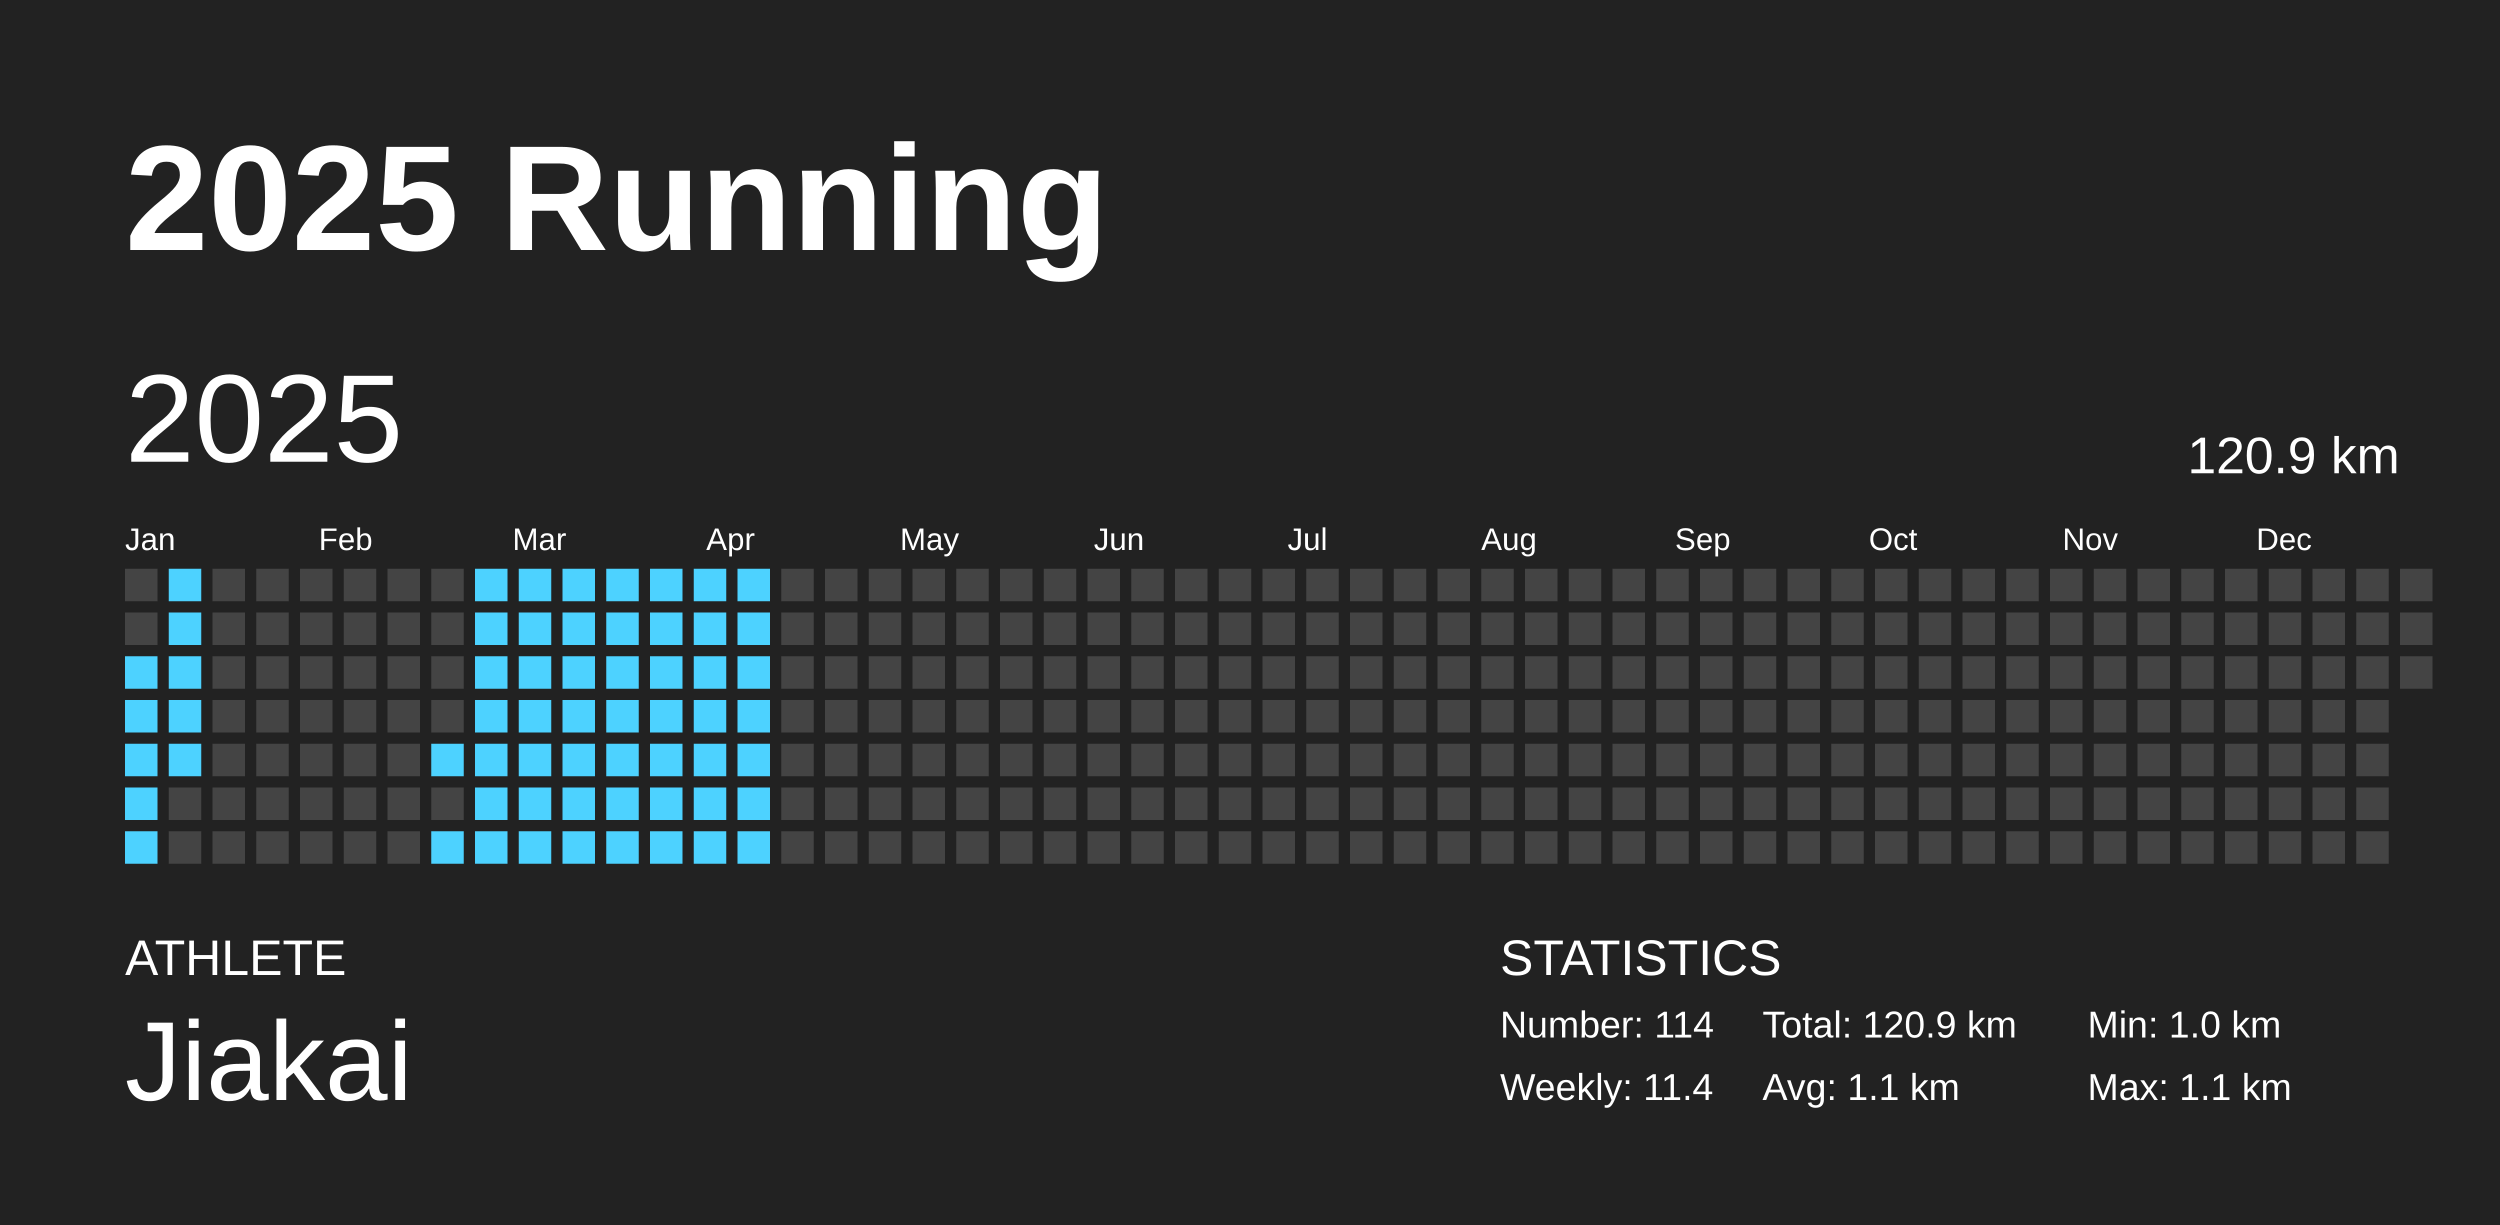
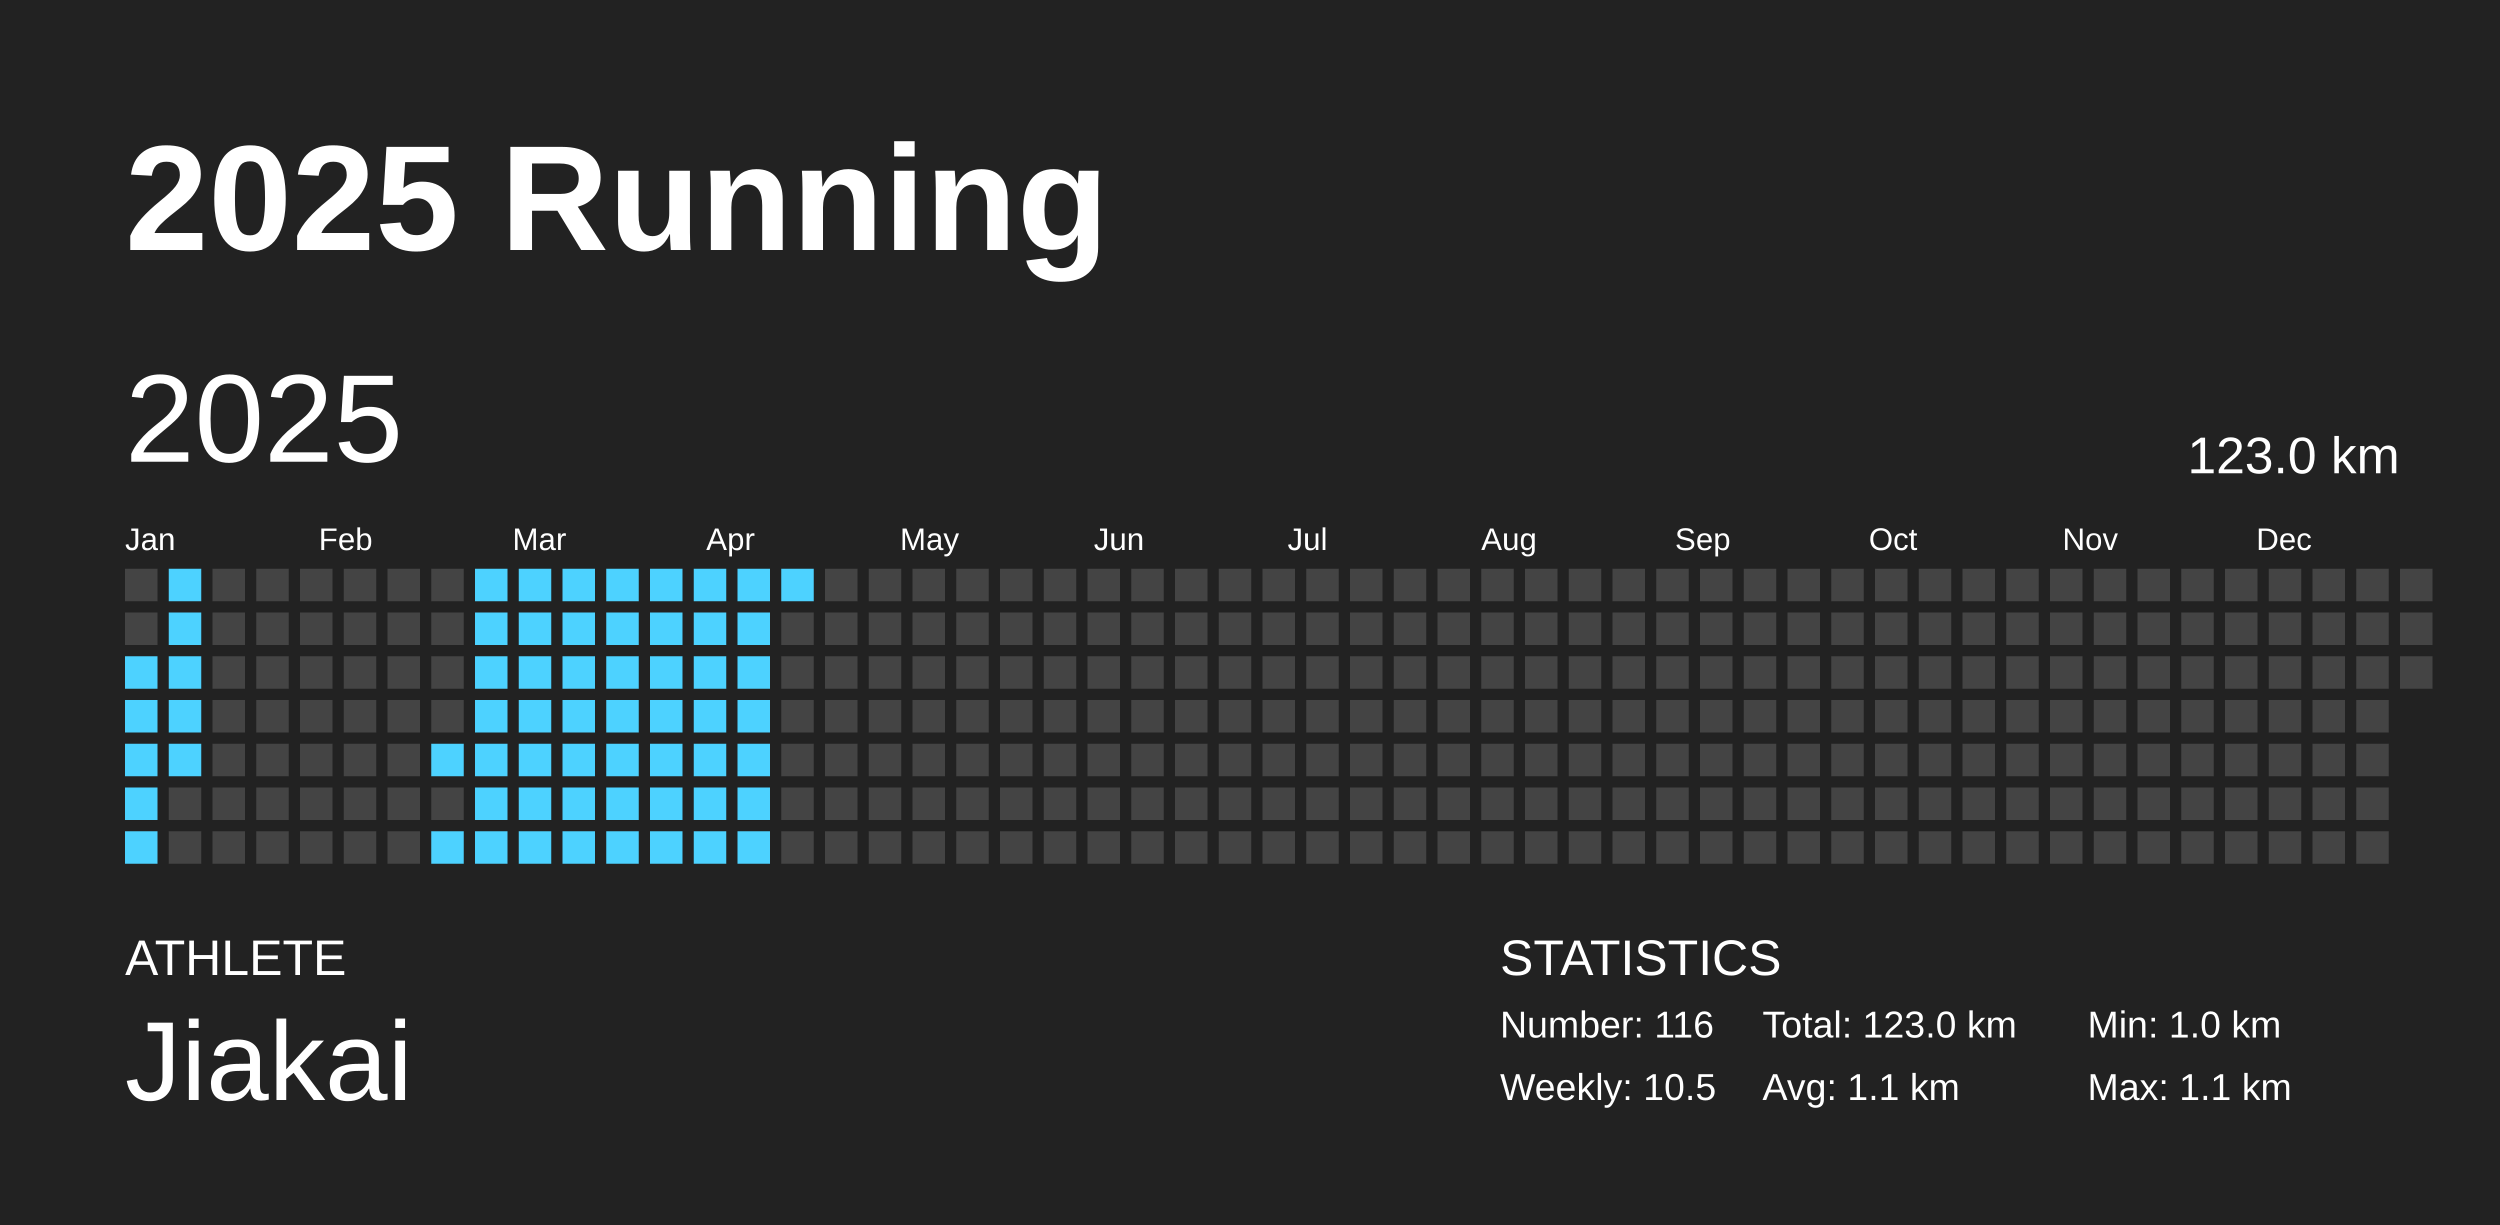
<svg xmlns="http://www.w3.org/2000/svg" baseProfile="full" height="98mm" version="1.1" viewBox="0,0,200,98" width="200mm">
  <defs />
  <rect fill="#222222" height="98" width="200" x="0" y="0" />
  <text fill="#FFFFFF" style="font-size:12px; font-family:Arial; font-weight:bold;" x="10" y="20">2025 Running</text>
  <text fill="#FFFFFF" style="font-size:4px; font-family:Arial" x="10" y="78">ATHLETE</text>
  <text fill="#FFFFFF" style="font-size:9px; font-family:Arial" x="10" y="88">Jiakai</text>
  <text fill="#FFFFFF" style="font-size:4px; font-family:Arial" x="120" y="78">STATISTICS</text>
-   <text fill="#FFFFFF" style="font-size:3px; font-family:Arial" x="120" y="83">Number: 114</text>
-   <text fill="#FFFFFF" style="font-size:3px; font-family:Arial" x="120" y="88">Weekly: 11.4</text>
-   <text fill="#FFFFFF" style="font-size:3px; font-family:Arial" x="141" y="83">Total: 120.9 km</text>
+   <text fill="#FFFFFF" style="font-size:3px; font-family:Arial" x="120" y="83">Number: 116</text>
+   <text fill="#FFFFFF" style="font-size:3px; font-family:Arial" x="120" y="88">Weekly: 10.5</text>
+   <text fill="#FFFFFF" style="font-size:3px; font-family:Arial" x="141" y="83">Total: 123.0 km</text>
  <text fill="#FFFFFF" style="font-size:3px; font-family:Arial" x="141" y="88">Avg: 1.1 km</text>
  <text fill="#FFFFFF" style="font-size:3px; font-family:Arial" x="167" y="83">Min: 1.0 km</text>
  <text fill="#FFFFFF" style="font-size:3px; font-family:Arial" x="167" y="88">Max: 1.1 km</text>
  <text dominant-baseline="hanging" fill="#FFFFFF" style="font-size:10.0px; font-family:Arial;" x="10" y="30">2025</text>
-   <text dominant-baseline="hanging" fill="#FFFFFF" style="font-size:4.125px; font-family:Arial;" x="175" y="35">120.9 km</text>
+   <text dominant-baseline="hanging" fill="#FFFFFF" style="font-size:4.125px; font-family:Arial;" x="175" y="35">123.0 km</text>
  <text fill="#FFFFFF" style="font-size:2.5px; font-family:Arial" x="10.0" y="44">Jan</text>
  <text fill="#FFFFFF" style="font-size:2.5px; font-family:Arial" x="25.5" y="44">Feb</text>
  <text fill="#FFFFFF" style="font-size:2.5px; font-family:Arial" x="41.0" y="44">Mar</text>
  <text fill="#FFFFFF" style="font-size:2.5px; font-family:Arial" x="56.5" y="44">Apr</text>
  <text fill="#FFFFFF" style="font-size:2.5px; font-family:Arial" x="72.0" y="44">May</text>
  <text fill="#FFFFFF" style="font-size:2.5px; font-family:Arial" x="87.5" y="44">Jun</text>
  <text fill="#FFFFFF" style="font-size:2.5px; font-family:Arial" x="103.0" y="44">Jul</text>
  <text fill="#FFFFFF" style="font-size:2.5px; font-family:Arial" x="118.5" y="44">Aug</text>
  <text fill="#FFFFFF" style="font-size:2.5px; font-family:Arial" x="134.0" y="44">Sep</text>
  <text fill="#FFFFFF" style="font-size:2.5px; font-family:Arial" x="149.5" y="44">Oct</text>
  <text fill="#FFFFFF" style="font-size:2.5px; font-family:Arial" x="165.0" y="44">Nov</text>
  <text fill="#FFFFFF" style="font-size:2.5px; font-family:Arial" x="180.5" y="44">Dec</text>
  <rect fill="#444444" height="2.6" width="2.6" x="10.0" y="45.5" />
  <rect fill="#444444" height="2.6" width="2.6" x="10.0" y="49.0" />
  <rect fill="#4dd2ff" height="2.6" width="2.6" x="10.0" y="52.5" />
  <rect fill="#4dd2ff" height="2.6" width="2.6" x="10.0" y="56.0" />
  <rect fill="#4dd2ff" height="2.6" width="2.6" x="10.0" y="59.5" />
  <rect fill="#4dd2ff" height="2.6" width="2.6" x="10.0" y="63.0" />
  <rect fill="#4dd2ff" height="2.6" width="2.6" x="10.0" y="66.5" />
  <rect fill="#4dd2ff" height="2.6" width="2.6" x="13.5" y="45.5" />
  <rect fill="#4dd2ff" height="2.6" width="2.6" x="13.5" y="49.0" />
  <rect fill="#4dd2ff" height="2.6" width="2.6" x="13.5" y="52.5" />
  <rect fill="#4dd2ff" height="2.6" width="2.6" x="13.5" y="56.0" />
  <rect fill="#4dd2ff" height="2.6" width="2.6" x="13.5" y="59.5" />
  <rect fill="#444444" height="2.6" width="2.6" x="13.5" y="63.0" />
  <rect fill="#444444" height="2.6" width="2.6" x="13.5" y="66.5" />
  <rect fill="#444444" height="2.6" width="2.6" x="17.0" y="45.5" />
  <rect fill="#444444" height="2.6" width="2.6" x="17.0" y="49.0" />
  <rect fill="#444444" height="2.6" width="2.6" x="17.0" y="52.5" />
  <rect fill="#444444" height="2.6" width="2.6" x="17.0" y="56.0" />
  <rect fill="#444444" height="2.6" width="2.6" x="17.0" y="59.5" />
  <rect fill="#444444" height="2.6" width="2.6" x="17.0" y="63.0" />
  <rect fill="#444444" height="2.6" width="2.6" x="17.0" y="66.5" />
  <rect fill="#444444" height="2.6" width="2.6" x="20.5" y="45.5" />
  <rect fill="#444444" height="2.6" width="2.6" x="20.5" y="49.0" />
  <rect fill="#444444" height="2.6" width="2.6" x="20.5" y="52.5" />
  <rect fill="#444444" height="2.6" width="2.6" x="20.5" y="56.0" />
  <rect fill="#444444" height="2.6" width="2.6" x="20.5" y="59.5" />
  <rect fill="#444444" height="2.6" width="2.6" x="20.5" y="63.0" />
  <rect fill="#444444" height="2.6" width="2.6" x="20.5" y="66.5" />
  <rect fill="#444444" height="2.6" width="2.6" x="24.0" y="45.5" />
  <rect fill="#444444" height="2.6" width="2.6" x="24.0" y="49.0" />
  <rect fill="#444444" height="2.6" width="2.6" x="24.0" y="52.5" />
  <rect fill="#444444" height="2.6" width="2.6" x="24.0" y="56.0" />
  <rect fill="#444444" height="2.6" width="2.6" x="24.0" y="59.5" />
  <rect fill="#444444" height="2.6" width="2.6" x="24.0" y="63.0" />
  <rect fill="#444444" height="2.6" width="2.6" x="24.0" y="66.5" />
  <rect fill="#444444" height="2.6" width="2.6" x="27.5" y="45.5" />
  <rect fill="#444444" height="2.6" width="2.6" x="27.5" y="49.0" />
  <rect fill="#444444" height="2.6" width="2.6" x="27.5" y="52.5" />
  <rect fill="#444444" height="2.6" width="2.6" x="27.5" y="56.0" />
  <rect fill="#444444" height="2.6" width="2.6" x="27.5" y="59.5" />
  <rect fill="#444444" height="2.6" width="2.6" x="27.5" y="63.0" />
  <rect fill="#444444" height="2.6" width="2.6" x="27.5" y="66.5" />
  <rect fill="#444444" height="2.6" width="2.6" x="31.0" y="45.5" />
  <rect fill="#444444" height="2.6" width="2.6" x="31.0" y="49.0" />
  <rect fill="#444444" height="2.6" width="2.6" x="31.0" y="52.5" />
  <rect fill="#444444" height="2.6" width="2.6" x="31.0" y="56.0" />
  <rect fill="#444444" height="2.6" width="2.6" x="31.0" y="59.5" />
  <rect fill="#444444" height="2.6" width="2.6" x="31.0" y="63.0" />
  <rect fill="#444444" height="2.6" width="2.6" x="31.0" y="66.5" />
  <rect fill="#444444" height="2.6" width="2.6" x="34.5" y="45.5" />
  <rect fill="#444444" height="2.6" width="2.6" x="34.5" y="49.0" />
  <rect fill="#444444" height="2.6" width="2.6" x="34.5" y="52.5" />
  <rect fill="#444444" height="2.6" width="2.6" x="34.5" y="56.0" />
  <rect fill="#4dd2ff" height="2.6" width="2.6" x="34.5" y="59.5" />
  <rect fill="#444444" height="2.6" width="2.6" x="34.5" y="63.0" />
  <rect fill="#4dd2ff" height="2.6" width="2.6" x="34.5" y="66.5" />
  <rect fill="#4dd2ff" height="2.6" width="2.6" x="38.0" y="45.5" />
  <rect fill="#4dd2ff" height="2.6" width="2.6" x="38.0" y="49.0" />
  <rect fill="#4dd2ff" height="2.6" width="2.6" x="38.0" y="52.5" />
  <rect fill="#4dd2ff" height="2.6" width="2.6" x="38.0" y="56.0" />
  <rect fill="#4dd2ff" height="2.6" width="2.6" x="38.0" y="59.5" />
  <rect fill="#4dd2ff" height="2.6" width="2.6" x="38.0" y="63.0" />
  <rect fill="#4dd2ff" height="2.6" width="2.6" x="38.0" y="66.5" />
  <rect fill="#4dd2ff" height="2.6" width="2.6" x="41.5" y="45.5" />
  <rect fill="#4dd2ff" height="2.6" width="2.6" x="41.5" y="49.0" />
  <rect fill="#4dd2ff" height="2.6" width="2.6" x="41.5" y="52.5" />
  <rect fill="#4dd2ff" height="2.6" width="2.6" x="41.5" y="56.0" />
  <rect fill="#4dd2ff" height="2.6" width="2.6" x="41.5" y="59.5" />
  <rect fill="#4dd2ff" height="2.6" width="2.6" x="41.5" y="63.0" />
  <rect fill="#4dd2ff" height="2.6" width="2.6" x="41.5" y="66.5" />
  <rect fill="#4dd2ff" height="2.6" width="2.6" x="45.0" y="45.5" />
  <rect fill="#4dd2ff" height="2.6" width="2.6" x="45.0" y="49.0" />
  <rect fill="#4dd2ff" height="2.6" width="2.6" x="45.0" y="52.5" />
  <rect fill="#4dd2ff" height="2.6" width="2.6" x="45.0" y="56.0" />
  <rect fill="#4dd2ff" height="2.6" width="2.6" x="45.0" y="59.5" />
  <rect fill="#4dd2ff" height="2.6" width="2.6" x="45.0" y="63.0" />
  <rect fill="#4dd2ff" height="2.6" width="2.6" x="45.0" y="66.5" />
  <rect fill="#4dd2ff" height="2.6" width="2.6" x="48.5" y="45.5" />
  <rect fill="#4dd2ff" height="2.6" width="2.6" x="48.5" y="49.0" />
  <rect fill="#4dd2ff" height="2.6" width="2.6" x="48.5" y="52.5" />
  <rect fill="#4dd2ff" height="2.6" width="2.6" x="48.5" y="56.0" />
  <rect fill="#4dd2ff" height="2.6" width="2.6" x="48.5" y="59.5" />
  <rect fill="#4dd2ff" height="2.6" width="2.6" x="48.5" y="63.0" />
  <rect fill="#4dd2ff" height="2.6" width="2.6" x="48.5" y="66.5" />
  <rect fill="#4dd2ff" height="2.6" width="2.6" x="52.0" y="45.5" />
  <rect fill="#4dd2ff" height="2.6" width="2.6" x="52.0" y="49.0" />
  <rect fill="#4dd2ff" height="2.6" width="2.6" x="52.0" y="52.5" />
  <rect fill="#4dd2ff" height="2.6" width="2.6" x="52.0" y="56.0" />
  <rect fill="#4dd2ff" height="2.6" width="2.6" x="52.0" y="59.5" />
  <rect fill="#4dd2ff" height="2.6" width="2.6" x="52.0" y="63.0" />
  <rect fill="#4dd2ff" height="2.6" width="2.6" x="52.0" y="66.5" />
  <rect fill="#4dd2ff" height="2.6" width="2.6" x="55.5" y="45.5" />
  <rect fill="#4dd2ff" height="2.6" width="2.6" x="55.5" y="49.0" />
  <rect fill="#4dd2ff" height="2.6" width="2.6" x="55.5" y="52.5" />
  <rect fill="#4dd2ff" height="2.6" width="2.6" x="55.5" y="56.0" />
  <rect fill="#4dd2ff" height="2.6" width="2.6" x="55.5" y="59.5" />
  <rect fill="#4dd2ff" height="2.6" width="2.6" x="55.5" y="63.0" />
  <rect fill="#4dd2ff" height="2.6" width="2.6" x="55.5" y="66.5" />
  <rect fill="#4dd2ff" height="2.6" width="2.6" x="59.0" y="45.5" />
  <rect fill="#4dd2ff" height="2.6" width="2.6" x="59.0" y="49.0" />
  <rect fill="#4dd2ff" height="2.6" width="2.6" x="59.0" y="52.5" />
  <rect fill="#4dd2ff" height="2.6" width="2.6" x="59.0" y="56.0" />
  <rect fill="#4dd2ff" height="2.6" width="2.6" x="59.0" y="59.5" />
  <rect fill="#4dd2ff" height="2.6" width="2.6" x="59.0" y="63.0" />
  <rect fill="#4dd2ff" height="2.6" width="2.6" x="59.0" y="66.5" />
-   <rect fill="#444444" height="2.6" width="2.6" x="62.5" y="45.5" />
+   <rect fill="#4dd2ff" height="2.6" width="2.6" x="62.5" y="45.5" />
  <rect fill="#444444" height="2.6" width="2.6" x="62.5" y="49.0" />
  <rect fill="#444444" height="2.6" width="2.6" x="62.5" y="52.5" />
  <rect fill="#444444" height="2.6" width="2.6" x="62.5" y="56.0" />
  <rect fill="#444444" height="2.6" width="2.6" x="62.5" y="59.5" />
  <rect fill="#444444" height="2.6" width="2.6" x="62.5" y="63.0" />
  <rect fill="#444444" height="2.6" width="2.6" x="62.5" y="66.5" />
  <rect fill="#444444" height="2.6" width="2.6" x="66.0" y="45.5" />
  <rect fill="#444444" height="2.6" width="2.6" x="66.0" y="49.0" />
  <rect fill="#444444" height="2.6" width="2.6" x="66.0" y="52.5" />
  <rect fill="#444444" height="2.6" width="2.6" x="66.0" y="56.0" />
  <rect fill="#444444" height="2.6" width="2.6" x="66.0" y="59.5" />
  <rect fill="#444444" height="2.6" width="2.6" x="66.0" y="63.0" />
  <rect fill="#444444" height="2.6" width="2.6" x="66.0" y="66.5" />
  <rect fill="#444444" height="2.6" width="2.6" x="69.5" y="45.5" />
  <rect fill="#444444" height="2.6" width="2.6" x="69.5" y="49.0" />
  <rect fill="#444444" height="2.6" width="2.6" x="69.5" y="52.5" />
  <rect fill="#444444" height="2.6" width="2.6" x="69.5" y="56.0" />
  <rect fill="#444444" height="2.6" width="2.6" x="69.5" y="59.5" />
  <rect fill="#444444" height="2.6" width="2.6" x="69.5" y="63.0" />
  <rect fill="#444444" height="2.6" width="2.6" x="69.5" y="66.5" />
  <rect fill="#444444" height="2.6" width="2.6" x="73.0" y="45.5" />
  <rect fill="#444444" height="2.6" width="2.6" x="73.0" y="49.0" />
  <rect fill="#444444" height="2.6" width="2.6" x="73.0" y="52.5" />
  <rect fill="#444444" height="2.6" width="2.6" x="73.0" y="56.0" />
  <rect fill="#444444" height="2.6" width="2.6" x="73.0" y="59.5" />
  <rect fill="#444444" height="2.6" width="2.6" x="73.0" y="63.0" />
  <rect fill="#444444" height="2.6" width="2.6" x="73.0" y="66.5" />
  <rect fill="#444444" height="2.6" width="2.6" x="76.5" y="45.5" />
  <rect fill="#444444" height="2.6" width="2.6" x="76.5" y="49.0" />
  <rect fill="#444444" height="2.6" width="2.6" x="76.5" y="52.5" />
  <rect fill="#444444" height="2.6" width="2.6" x="76.5" y="56.0" />
  <rect fill="#444444" height="2.6" width="2.6" x="76.5" y="59.5" />
  <rect fill="#444444" height="2.6" width="2.6" x="76.5" y="63.0" />
  <rect fill="#444444" height="2.6" width="2.6" x="76.5" y="66.5" />
  <rect fill="#444444" height="2.6" width="2.6" x="80.0" y="45.5" />
  <rect fill="#444444" height="2.6" width="2.6" x="80.0" y="49.0" />
  <rect fill="#444444" height="2.6" width="2.6" x="80.0" y="52.5" />
  <rect fill="#444444" height="2.6" width="2.6" x="80.0" y="56.0" />
  <rect fill="#444444" height="2.6" width="2.6" x="80.0" y="59.5" />
  <rect fill="#444444" height="2.6" width="2.6" x="80.0" y="63.0" />
  <rect fill="#444444" height="2.6" width="2.6" x="80.0" y="66.5" />
  <rect fill="#444444" height="2.6" width="2.6" x="83.5" y="45.5" />
  <rect fill="#444444" height="2.6" width="2.6" x="83.5" y="49.0" />
  <rect fill="#444444" height="2.6" width="2.6" x="83.5" y="52.5" />
  <rect fill="#444444" height="2.6" width="2.6" x="83.5" y="56.0" />
  <rect fill="#444444" height="2.6" width="2.6" x="83.5" y="59.5" />
  <rect fill="#444444" height="2.6" width="2.6" x="83.5" y="63.0" />
  <rect fill="#444444" height="2.6" width="2.6" x="83.5" y="66.5" />
  <rect fill="#444444" height="2.6" width="2.6" x="87.0" y="45.5" />
  <rect fill="#444444" height="2.6" width="2.6" x="87.0" y="49.0" />
  <rect fill="#444444" height="2.6" width="2.6" x="87.0" y="52.5" />
  <rect fill="#444444" height="2.6" width="2.6" x="87.0" y="56.0" />
  <rect fill="#444444" height="2.6" width="2.6" x="87.0" y="59.5" />
  <rect fill="#444444" height="2.6" width="2.6" x="87.0" y="63.0" />
  <rect fill="#444444" height="2.6" width="2.6" x="87.0" y="66.5" />
  <rect fill="#444444" height="2.6" width="2.6" x="90.5" y="45.5" />
  <rect fill="#444444" height="2.6" width="2.6" x="90.5" y="49.0" />
  <rect fill="#444444" height="2.6" width="2.6" x="90.5" y="52.5" />
  <rect fill="#444444" height="2.6" width="2.6" x="90.5" y="56.0" />
  <rect fill="#444444" height="2.6" width="2.6" x="90.5" y="59.5" />
  <rect fill="#444444" height="2.6" width="2.6" x="90.5" y="63.0" />
  <rect fill="#444444" height="2.6" width="2.6" x="90.5" y="66.5" />
  <rect fill="#444444" height="2.6" width="2.6" x="94.0" y="45.5" />
  <rect fill="#444444" height="2.6" width="2.6" x="94.0" y="49.0" />
  <rect fill="#444444" height="2.6" width="2.6" x="94.0" y="52.5" />
  <rect fill="#444444" height="2.6" width="2.6" x="94.0" y="56.0" />
  <rect fill="#444444" height="2.6" width="2.6" x="94.0" y="59.5" />
  <rect fill="#444444" height="2.6" width="2.6" x="94.0" y="63.0" />
  <rect fill="#444444" height="2.6" width="2.6" x="94.0" y="66.5" />
  <rect fill="#444444" height="2.6" width="2.6" x="97.5" y="45.5" />
  <rect fill="#444444" height="2.6" width="2.6" x="97.5" y="49.0" />
  <rect fill="#444444" height="2.6" width="2.6" x="97.5" y="52.5" />
  <rect fill="#444444" height="2.6" width="2.6" x="97.5" y="56.0" />
  <rect fill="#444444" height="2.6" width="2.6" x="97.5" y="59.5" />
  <rect fill="#444444" height="2.6" width="2.6" x="97.5" y="63.0" />
  <rect fill="#444444" height="2.6" width="2.6" x="97.5" y="66.5" />
  <rect fill="#444444" height="2.6" width="2.6" x="101.0" y="45.5" />
  <rect fill="#444444" height="2.6" width="2.6" x="101.0" y="49.0" />
  <rect fill="#444444" height="2.6" width="2.6" x="101.0" y="52.5" />
  <rect fill="#444444" height="2.6" width="2.6" x="101.0" y="56.0" />
  <rect fill="#444444" height="2.6" width="2.6" x="101.0" y="59.5" />
  <rect fill="#444444" height="2.6" width="2.6" x="101.0" y="63.0" />
  <rect fill="#444444" height="2.6" width="2.6" x="101.0" y="66.5" />
  <rect fill="#444444" height="2.6" width="2.6" x="104.5" y="45.5" />
  <rect fill="#444444" height="2.6" width="2.6" x="104.5" y="49.0" />
  <rect fill="#444444" height="2.6" width="2.6" x="104.5" y="52.5" />
  <rect fill="#444444" height="2.6" width="2.6" x="104.5" y="56.0" />
  <rect fill="#444444" height="2.6" width="2.6" x="104.5" y="59.5" />
  <rect fill="#444444" height="2.6" width="2.6" x="104.5" y="63.0" />
  <rect fill="#444444" height="2.6" width="2.6" x="104.5" y="66.5" />
  <rect fill="#444444" height="2.6" width="2.6" x="108.0" y="45.5" />
  <rect fill="#444444" height="2.6" width="2.6" x="108.0" y="49.0" />
  <rect fill="#444444" height="2.6" width="2.6" x="108.0" y="52.5" />
  <rect fill="#444444" height="2.6" width="2.6" x="108.0" y="56.0" />
  <rect fill="#444444" height="2.6" width="2.6" x="108.0" y="59.5" />
  <rect fill="#444444" height="2.6" width="2.6" x="108.0" y="63.0" />
  <rect fill="#444444" height="2.6" width="2.6" x="108.0" y="66.5" />
  <rect fill="#444444" height="2.6" width="2.6" x="111.5" y="45.5" />
  <rect fill="#444444" height="2.6" width="2.6" x="111.5" y="49.0" />
  <rect fill="#444444" height="2.6" width="2.6" x="111.5" y="52.5" />
  <rect fill="#444444" height="2.6" width="2.6" x="111.5" y="56.0" />
  <rect fill="#444444" height="2.6" width="2.6" x="111.5" y="59.5" />
  <rect fill="#444444" height="2.6" width="2.6" x="111.5" y="63.0" />
  <rect fill="#444444" height="2.6" width="2.6" x="111.5" y="66.5" />
  <rect fill="#444444" height="2.6" width="2.6" x="115.0" y="45.5" />
  <rect fill="#444444" height="2.6" width="2.6" x="115.0" y="49.0" />
  <rect fill="#444444" height="2.6" width="2.6" x="115.0" y="52.5" />
  <rect fill="#444444" height="2.6" width="2.6" x="115.0" y="56.0" />
  <rect fill="#444444" height="2.6" width="2.6" x="115.0" y="59.5" />
  <rect fill="#444444" height="2.6" width="2.6" x="115.0" y="63.0" />
  <rect fill="#444444" height="2.6" width="2.6" x="115.0" y="66.5" />
  <rect fill="#444444" height="2.6" width="2.6" x="118.5" y="45.5" />
  <rect fill="#444444" height="2.6" width="2.6" x="118.5" y="49.0" />
  <rect fill="#444444" height="2.6" width="2.6" x="118.5" y="52.5" />
  <rect fill="#444444" height="2.6" width="2.6" x="118.5" y="56.0" />
  <rect fill="#444444" height="2.6" width="2.6" x="118.5" y="59.5" />
  <rect fill="#444444" height="2.6" width="2.6" x="118.5" y="63.0" />
  <rect fill="#444444" height="2.6" width="2.6" x="118.5" y="66.5" />
  <rect fill="#444444" height="2.6" width="2.6" x="122.0" y="45.5" />
  <rect fill="#444444" height="2.6" width="2.6" x="122.0" y="49.0" />
  <rect fill="#444444" height="2.6" width="2.6" x="122.0" y="52.5" />
  <rect fill="#444444" height="2.6" width="2.6" x="122.0" y="56.0" />
  <rect fill="#444444" height="2.6" width="2.6" x="122.0" y="59.5" />
  <rect fill="#444444" height="2.6" width="2.6" x="122.0" y="63.0" />
  <rect fill="#444444" height="2.6" width="2.6" x="122.0" y="66.5" />
  <rect fill="#444444" height="2.6" width="2.6" x="125.5" y="45.5" />
  <rect fill="#444444" height="2.6" width="2.6" x="125.5" y="49.0" />
  <rect fill="#444444" height="2.6" width="2.6" x="125.5" y="52.5" />
  <rect fill="#444444" height="2.6" width="2.6" x="125.5" y="56.0" />
  <rect fill="#444444" height="2.6" width="2.6" x="125.5" y="59.5" />
  <rect fill="#444444" height="2.6" width="2.6" x="125.5" y="63.0" />
  <rect fill="#444444" height="2.6" width="2.6" x="125.5" y="66.5" />
  <rect fill="#444444" height="2.6" width="2.6" x="129.0" y="45.5" />
  <rect fill="#444444" height="2.6" width="2.6" x="129.0" y="49.0" />
  <rect fill="#444444" height="2.6" width="2.6" x="129.0" y="52.5" />
  <rect fill="#444444" height="2.6" width="2.6" x="129.0" y="56.0" />
  <rect fill="#444444" height="2.6" width="2.6" x="129.0" y="59.5" />
  <rect fill="#444444" height="2.6" width="2.6" x="129.0" y="63.0" />
  <rect fill="#444444" height="2.6" width="2.6" x="129.0" y="66.5" />
  <rect fill="#444444" height="2.6" width="2.6" x="132.5" y="45.5" />
  <rect fill="#444444" height="2.6" width="2.6" x="132.5" y="49.0" />
  <rect fill="#444444" height="2.6" width="2.6" x="132.5" y="52.5" />
  <rect fill="#444444" height="2.6" width="2.6" x="132.5" y="56.0" />
  <rect fill="#444444" height="2.6" width="2.6" x="132.5" y="59.5" />
  <rect fill="#444444" height="2.6" width="2.6" x="132.5" y="63.0" />
  <rect fill="#444444" height="2.6" width="2.6" x="132.5" y="66.5" />
  <rect fill="#444444" height="2.6" width="2.6" x="136.0" y="45.5" />
  <rect fill="#444444" height="2.6" width="2.6" x="136.0" y="49.0" />
  <rect fill="#444444" height="2.6" width="2.6" x="136.0" y="52.5" />
  <rect fill="#444444" height="2.6" width="2.6" x="136.0" y="56.0" />
  <rect fill="#444444" height="2.6" width="2.6" x="136.0" y="59.5" />
  <rect fill="#444444" height="2.6" width="2.6" x="136.0" y="63.0" />
  <rect fill="#444444" height="2.6" width="2.6" x="136.0" y="66.5" />
  <rect fill="#444444" height="2.6" width="2.6" x="139.5" y="45.5" />
  <rect fill="#444444" height="2.6" width="2.6" x="139.5" y="49.0" />
  <rect fill="#444444" height="2.6" width="2.6" x="139.5" y="52.5" />
  <rect fill="#444444" height="2.6" width="2.6" x="139.5" y="56.0" />
  <rect fill="#444444" height="2.6" width="2.6" x="139.5" y="59.5" />
  <rect fill="#444444" height="2.6" width="2.6" x="139.5" y="63.0" />
  <rect fill="#444444" height="2.6" width="2.6" x="139.5" y="66.5" />
  <rect fill="#444444" height="2.6" width="2.6" x="143.0" y="45.5" />
  <rect fill="#444444" height="2.6" width="2.6" x="143.0" y="49.0" />
  <rect fill="#444444" height="2.6" width="2.6" x="143.0" y="52.5" />
  <rect fill="#444444" height="2.6" width="2.6" x="143.0" y="56.0" />
  <rect fill="#444444" height="2.6" width="2.6" x="143.0" y="59.5" />
  <rect fill="#444444" height="2.6" width="2.6" x="143.0" y="63.0" />
  <rect fill="#444444" height="2.6" width="2.6" x="143.0" y="66.5" />
  <rect fill="#444444" height="2.6" width="2.6" x="146.5" y="45.5" />
  <rect fill="#444444" height="2.6" width="2.6" x="146.5" y="49.0" />
  <rect fill="#444444" height="2.6" width="2.6" x="146.5" y="52.5" />
  <rect fill="#444444" height="2.6" width="2.6" x="146.5" y="56.0" />
  <rect fill="#444444" height="2.6" width="2.6" x="146.5" y="59.5" />
  <rect fill="#444444" height="2.6" width="2.6" x="146.5" y="63.0" />
  <rect fill="#444444" height="2.6" width="2.6" x="146.5" y="66.5" />
  <rect fill="#444444" height="2.6" width="2.6" x="150.0" y="45.5" />
  <rect fill="#444444" height="2.6" width="2.6" x="150.0" y="49.0" />
  <rect fill="#444444" height="2.6" width="2.6" x="150.0" y="52.5" />
  <rect fill="#444444" height="2.6" width="2.6" x="150.0" y="56.0" />
  <rect fill="#444444" height="2.6" width="2.6" x="150.0" y="59.5" />
  <rect fill="#444444" height="2.6" width="2.6" x="150.0" y="63.0" />
  <rect fill="#444444" height="2.6" width="2.6" x="150.0" y="66.5" />
  <rect fill="#444444" height="2.6" width="2.6" x="153.5" y="45.5" />
  <rect fill="#444444" height="2.6" width="2.6" x="153.5" y="49.0" />
  <rect fill="#444444" height="2.6" width="2.6" x="153.5" y="52.5" />
  <rect fill="#444444" height="2.6" width="2.6" x="153.5" y="56.0" />
  <rect fill="#444444" height="2.6" width="2.6" x="153.5" y="59.5" />
  <rect fill="#444444" height="2.6" width="2.6" x="153.5" y="63.0" />
  <rect fill="#444444" height="2.6" width="2.6" x="153.5" y="66.5" />
  <rect fill="#444444" height="2.6" width="2.6" x="157.0" y="45.5" />
  <rect fill="#444444" height="2.6" width="2.6" x="157.0" y="49.0" />
  <rect fill="#444444" height="2.6" width="2.6" x="157.0" y="52.5" />
  <rect fill="#444444" height="2.6" width="2.6" x="157.0" y="56.0" />
  <rect fill="#444444" height="2.6" width="2.6" x="157.0" y="59.5" />
  <rect fill="#444444" height="2.6" width="2.6" x="157.0" y="63.0" />
  <rect fill="#444444" height="2.6" width="2.6" x="157.0" y="66.5" />
  <rect fill="#444444" height="2.6" width="2.6" x="160.5" y="45.5" />
  <rect fill="#444444" height="2.6" width="2.6" x="160.5" y="49.0" />
  <rect fill="#444444" height="2.6" width="2.6" x="160.5" y="52.5" />
  <rect fill="#444444" height="2.6" width="2.6" x="160.5" y="56.0" />
  <rect fill="#444444" height="2.6" width="2.6" x="160.5" y="59.5" />
  <rect fill="#444444" height="2.6" width="2.6" x="160.5" y="63.0" />
  <rect fill="#444444" height="2.6" width="2.6" x="160.5" y="66.5" />
  <rect fill="#444444" height="2.6" width="2.6" x="164.0" y="45.5" />
  <rect fill="#444444" height="2.6" width="2.6" x="164.0" y="49.0" />
  <rect fill="#444444" height="2.6" width="2.6" x="164.0" y="52.5" />
  <rect fill="#444444" height="2.6" width="2.6" x="164.0" y="56.0" />
  <rect fill="#444444" height="2.6" width="2.6" x="164.0" y="59.5" />
  <rect fill="#444444" height="2.6" width="2.6" x="164.0" y="63.0" />
  <rect fill="#444444" height="2.6" width="2.6" x="164.0" y="66.5" />
  <rect fill="#444444" height="2.6" width="2.6" x="167.5" y="45.5" />
  <rect fill="#444444" height="2.6" width="2.6" x="167.5" y="49.0" />
  <rect fill="#444444" height="2.6" width="2.6" x="167.5" y="52.5" />
  <rect fill="#444444" height="2.6" width="2.6" x="167.5" y="56.0" />
  <rect fill="#444444" height="2.6" width="2.6" x="167.5" y="59.5" />
  <rect fill="#444444" height="2.6" width="2.6" x="167.5" y="63.0" />
  <rect fill="#444444" height="2.6" width="2.6" x="167.5" y="66.5" />
  <rect fill="#444444" height="2.6" width="2.6" x="171.0" y="45.5" />
  <rect fill="#444444" height="2.6" width="2.6" x="171.0" y="49.0" />
  <rect fill="#444444" height="2.6" width="2.6" x="171.0" y="52.5" />
  <rect fill="#444444" height="2.6" width="2.6" x="171.0" y="56.0" />
  <rect fill="#444444" height="2.6" width="2.6" x="171.0" y="59.5" />
  <rect fill="#444444" height="2.6" width="2.6" x="171.0" y="63.0" />
  <rect fill="#444444" height="2.6" width="2.6" x="171.0" y="66.5" />
  <rect fill="#444444" height="2.6" width="2.6" x="174.5" y="45.5" />
  <rect fill="#444444" height="2.6" width="2.6" x="174.5" y="49.0" />
  <rect fill="#444444" height="2.6" width="2.6" x="174.5" y="52.5" />
  <rect fill="#444444" height="2.6" width="2.6" x="174.5" y="56.0" />
  <rect fill="#444444" height="2.6" width="2.6" x="174.5" y="59.5" />
  <rect fill="#444444" height="2.6" width="2.6" x="174.5" y="63.0" />
  <rect fill="#444444" height="2.6" width="2.6" x="174.5" y="66.5" />
  <rect fill="#444444" height="2.6" width="2.6" x="178.0" y="45.5" />
  <rect fill="#444444" height="2.6" width="2.6" x="178.0" y="49.0" />
  <rect fill="#444444" height="2.6" width="2.6" x="178.0" y="52.5" />
  <rect fill="#444444" height="2.6" width="2.6" x="178.0" y="56.0" />
  <rect fill="#444444" height="2.6" width="2.6" x="178.0" y="59.5" />
  <rect fill="#444444" height="2.6" width="2.6" x="178.0" y="63.0" />
  <rect fill="#444444" height="2.6" width="2.6" x="178.0" y="66.5" />
  <rect fill="#444444" height="2.6" width="2.6" x="181.5" y="45.5" />
  <rect fill="#444444" height="2.6" width="2.6" x="181.5" y="49.0" />
  <rect fill="#444444" height="2.6" width="2.6" x="181.5" y="52.5" />
  <rect fill="#444444" height="2.6" width="2.6" x="181.5" y="56.0" />
  <rect fill="#444444" height="2.6" width="2.6" x="181.5" y="59.5" />
  <rect fill="#444444" height="2.6" width="2.6" x="181.5" y="63.0" />
  <rect fill="#444444" height="2.6" width="2.6" x="181.5" y="66.5" />
  <rect fill="#444444" height="2.6" width="2.6" x="185.0" y="45.5" />
  <rect fill="#444444" height="2.6" width="2.6" x="185.0" y="49.0" />
  <rect fill="#444444" height="2.6" width="2.6" x="185.0" y="52.5" />
  <rect fill="#444444" height="2.6" width="2.6" x="185.0" y="56.0" />
  <rect fill="#444444" height="2.6" width="2.6" x="185.0" y="59.5" />
  <rect fill="#444444" height="2.6" width="2.6" x="185.0" y="63.0" />
  <rect fill="#444444" height="2.6" width="2.6" x="185.0" y="66.5" />
  <rect fill="#444444" height="2.6" width="2.6" x="188.5" y="45.5" />
  <rect fill="#444444" height="2.6" width="2.6" x="188.5" y="49.0" />
  <rect fill="#444444" height="2.6" width="2.6" x="188.5" y="52.5" />
  <rect fill="#444444" height="2.6" width="2.6" x="188.5" y="56.0" />
  <rect fill="#444444" height="2.6" width="2.6" x="188.5" y="59.5" />
  <rect fill="#444444" height="2.6" width="2.6" x="188.5" y="63.0" />
  <rect fill="#444444" height="2.6" width="2.6" x="188.5" y="66.5" />
  <rect fill="#444444" height="2.6" width="2.6" x="192.0" y="45.5" />
  <rect fill="#444444" height="2.6" width="2.6" x="192.0" y="49.0" />
  <rect fill="#444444" height="2.6" width="2.6" x="192.0" y="52.5" />
</svg>
